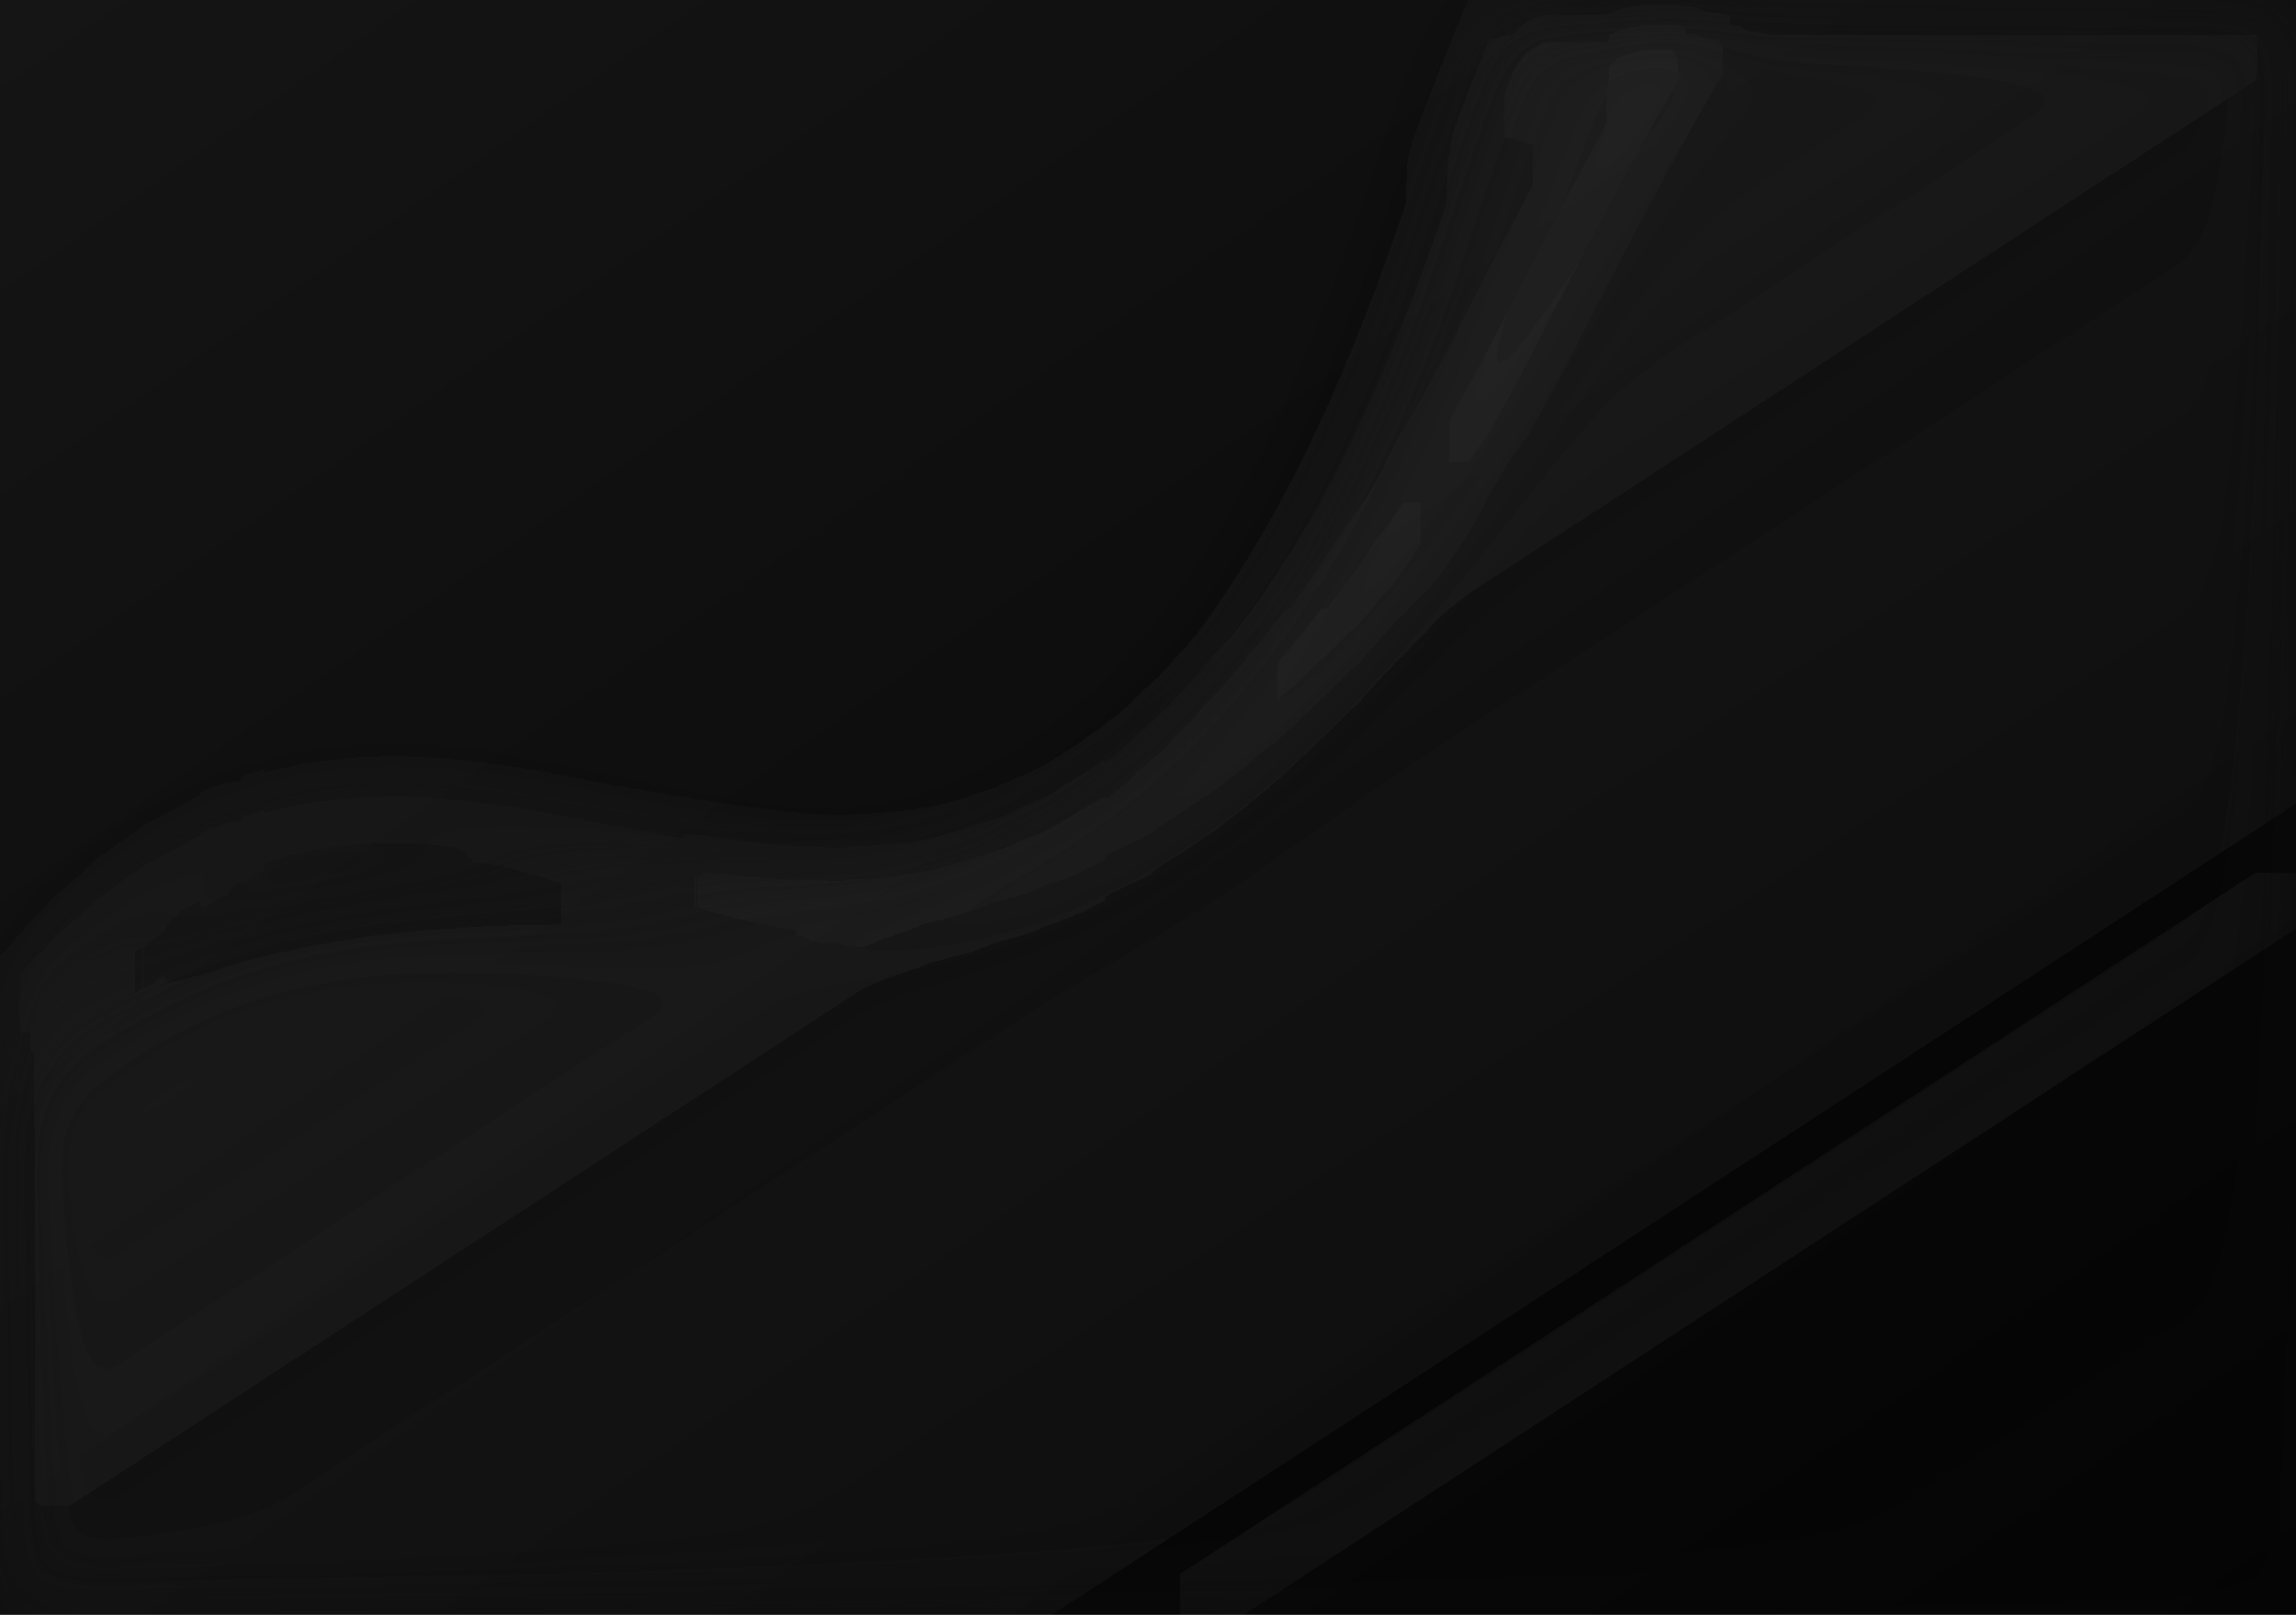
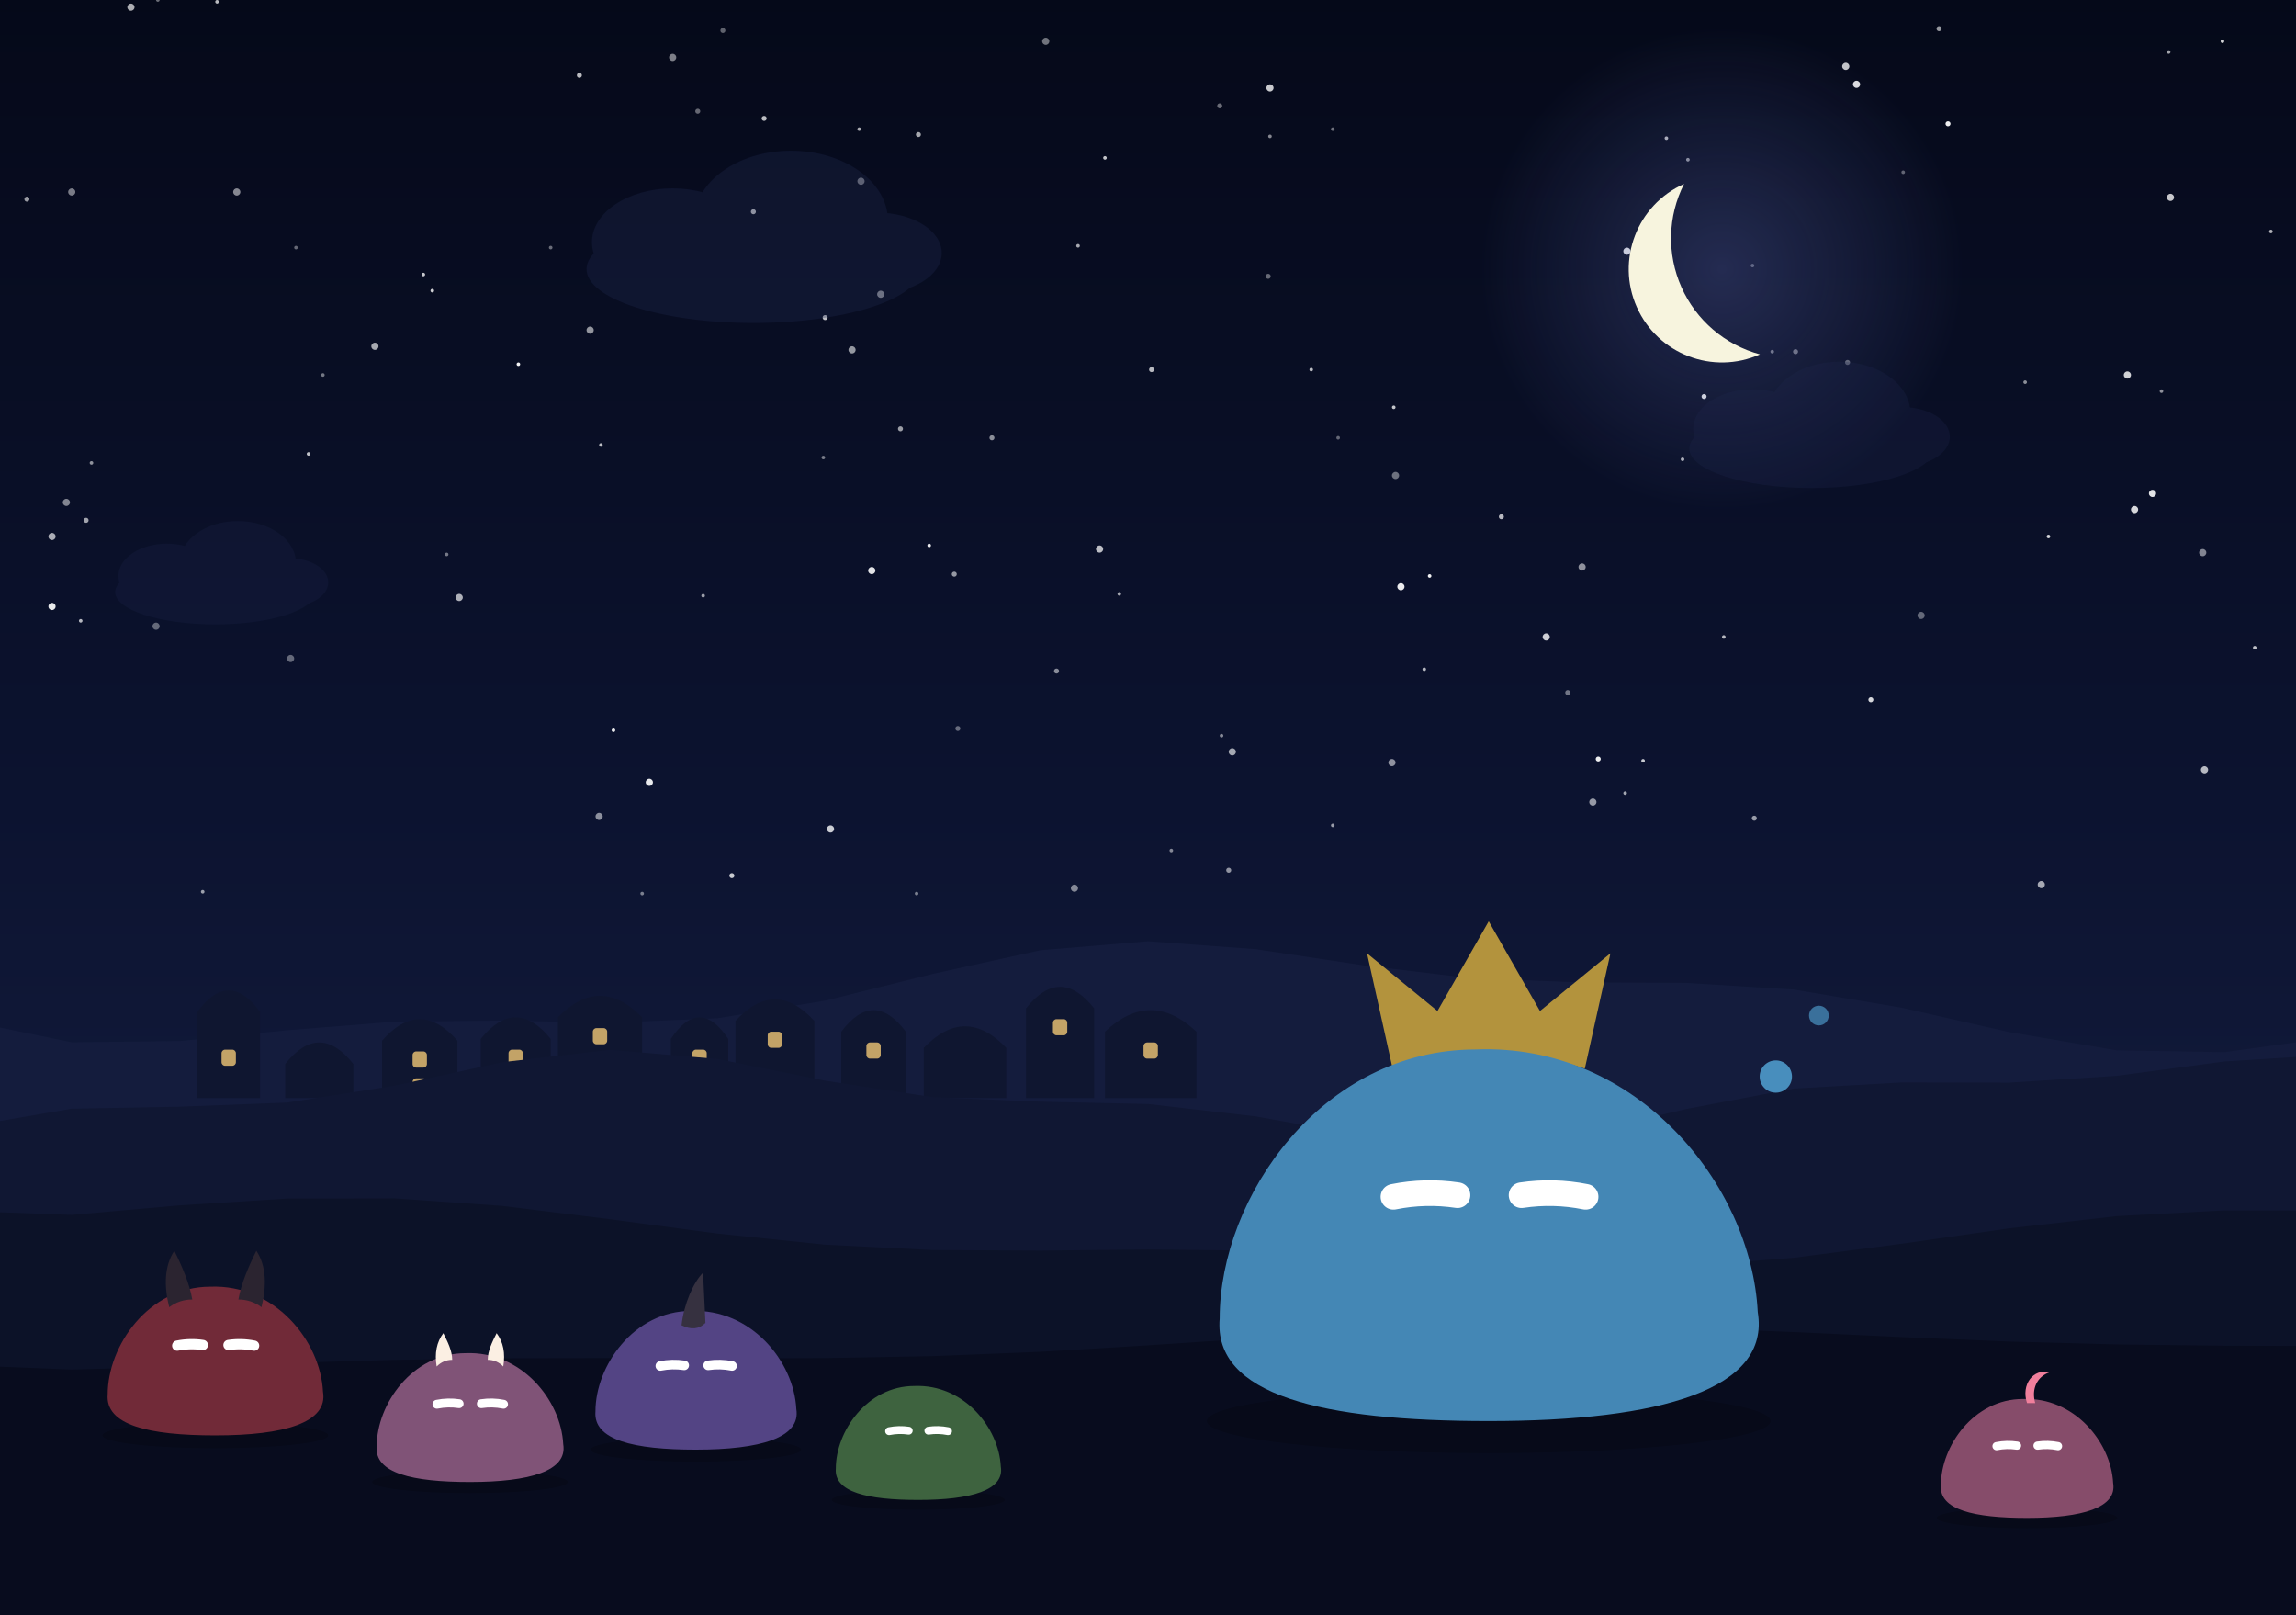
<svg xmlns="http://www.w3.org/2000/svg" width="1280" height="900" viewBox="0 0 1280 900">
  <defs>
-     <linearGradient id="sky" x2="1" y2="1">
-       <stop stop-color="#151515" />
-       <stop offset="1" stop-color="#050505" />
+     <linearGradient id="sky" x1="0" x2="0" y1="0" y2="1">
+       <stop offset="0.00" stop-color="#050919" />
+       <stop offset="0.50" stop-color="#0C1330" />
+       <stop offset="1.00" stop-color="#182348" />
    </linearGradient>
-     <linearGradient id="wave" x2="0.8" y2="1">
-       <stop stop-color="#444444" stop-opacity=".8" />
-       <stop offset="1" stop-color="#050505" stop-opacity=".15" />
-     </linearGradient>
-     <filter id="soft">
-       <feGaussianBlur stdDeviation="24" />
-     </filter>
+     <radialGradient id="glow">
+       <stop stop-color="#5C68B0" stop-opacity=".75" />
+       <stop offset="1" stop-color="#5C68B0" stop-opacity="0" />
+     </radialGradient>
  </defs>
  <path fill="url(#sky)" d="M0 0h1280v900H0z" />
-   <g filter="url(#soft)">
-     <path fill="url(#wave)" d="M-120 840C120 170 540 850 790 130S1200-70 1430 190V1000H-120z" />
-     <path fill="none" stroke="#444444" stroke-opacity=".45" stroke-width="18" d="M-80 730C210 80 490 890 850 180S1190 20 1370 100" />
+   <circle cx="307" cy="138" r="1" fill="#fff" opacity="0.40" />
+   <circle cx="916" cy="424" r="1" fill="#fff" opacity="0.78" />
+   <circle cx="132" cy="107" r="2" fill="#fff" opacity="0.51" />
+   <circle cx="460" cy="177" r="1.4" fill="#fff" opacity="0.74" />
+   <circle cx="502" cy="239" r="1.4" fill="#fff" opacity="0.59" />
+   <circle cx="162" cy="367" r="2" fill="#fff" opacity="0.37" />
+   <circle cx="389" cy="62" r="1.4" fill="#fff" opacity="0.38" />
+   <circle cx="463" cy="462" r="2" fill="#fff" opacity="0.79" />
+   <circle cx="1239" cy="23" r="1" fill="#fff" opacity="0.82" />
+   <circle cx="40" cy="107" r="2" fill="#fff" opacity="0.46" />
+   <circle cx="362" cy="436" r="2" fill="#fff" opacity="0.91" />
+   <circle cx="929" cy="77" r="1" fill="#fff" opacity="0.71" />
+   <circle cx="731" cy="206" r="1" fill="#fff" opacity="0.72" />
+   <circle cx="583" cy="23" r="2" fill="#fff" opacity="0.43" />
+   <circle cx="45" cy="346" r="1" fill="#fff" opacity="0.70" />
+   <circle cx="358" cy="498" r="1" fill="#fff" opacity="0.45" />
+   <circle cx="51" cy="258" r="1" fill="#fff" opacity="0.54" />
+   <circle cx="938" cy="256" r="1" fill="#fff" opacity="0.68" />
+   <circle cx="249" cy="309" r="1" fill="#fff" opacity="0.44" />
+   <circle cx="87" cy="349" r="2" fill="#fff" opacity="0.37" />
+   <circle cx="329" cy="184" r="2" fill="#fff" opacity="0.56" />
+   <circle cx="408" cy="488" r="1.4" fill="#fff" opacity="0.77" />
+   <circle cx="1081" cy="16" r="1.4" fill="#fff" opacity="0.58" />
+   <circle cx="209" cy="193" r="2" fill="#fff" opacity="0.64" />
+   <circle cx="1228" cy="308" r="2" fill="#fff" opacity="0.49" />
+   <circle cx="777" cy="227" r="1" fill="#fff" opacity="0.76" />
+   <circle cx="420" cy="118" r="1.4" fill="#fff" opacity="0.75" />
+   <circle cx="613" cy="306" r="2" fill="#fff" opacity="0.73" />
+   <circle cx="708" cy="49" r="2" fill="#fff" opacity="0.78" />
+   <circle cx="941" cy="89" r="1" fill="#fff" opacity="0.57" />
+   <circle cx="88" cy="0" r="1" fill="#fff" opacity="0.41" />
+   <circle cx="743" cy="460" r="1" fill="#fff" opacity="0.58" />
+   <circle cx="1186" cy="209" r="2" fill="#fff" opacity="0.81" />
+   <circle cx="512" cy="75" r="1.4" fill="#fff" opacity="0.64" />
+   <circle cx="479" cy="72" r="1" fill="#fff" opacity="0.66" />
+   <circle cx="642" cy="206" r="1.4" fill="#fff" opacity="0.71" />
+   <circle cx="335" cy="248" r="1" fill="#fff" opacity="0.73" />
+   <circle cx="862" cy="355" r="2" fill="#fff" opacity="0.80" />
+   <circle cx="323" cy="42" r="1.4" fill="#fff" opacity="0.72" />
+   <circle cx="707" cy="154" r="1.4" fill="#fff" opacity="0.39" />
+   <circle cx="1086" cy="69" r="1.4" fill="#fff" opacity="0.93" />
+   <circle cx="1035" cy="47" r="2" fill="#fff" opacity="0.86" />
+   <circle cx="289" cy="203" r="1" fill="#fff" opacity="0.95" />
+   <circle cx="172" cy="253" r="1" fill="#fff" opacity="0.74" />
+   <circle cx="1142" cy="299" r="1" fill="#fff" opacity="0.82" />
+   <circle cx="73" cy="4" r="2" fill="#fff" opacity="0.67" />
+   <circle cx="180" cy="209" r="1" fill="#fff" opacity="0.44" />
+   <circle cx="708" cy="76" r="1" fill="#fff" opacity="0.51" />
+   <circle cx="426" cy="66" r="1.4" fill="#fff" opacity="0.73" />
+   <circle cx="616" cy="88" r="1" fill="#fff" opacity="0.76" />
+   <circle cx="1257" cy="361" r="1" fill="#fff" opacity="0.74" />
+   <circle cx="1061" cy="96" r="1" fill="#fff" opacity="0.37" />
+   <circle cx="837" cy="288" r="1.4" fill="#fff" opacity="0.71" />
+   <circle cx="978" cy="456" r="1.4" fill="#fff" opacity="0.58" />
+   <circle cx="874" cy="386" r="1.4" fill="#fff" opacity="0.42" />
+   <circle cx="653" cy="474" r="1" fill="#fff" opacity="0.49" />
+   <circle cx="888" cy="447" r="2" fill="#fff" opacity="0.57" />
+   <circle cx="29" cy="338" r="2" fill="#fff" opacity="0.91" />
+   <circle cx="1205" cy="218" r="1" fill="#fff" opacity="0.54" />
+   <circle cx="624" cy="331" r="1" fill="#fff" opacity="0.63" />
+   <circle cx="589" cy="374" r="1.4" fill="#fff" opacity="0.52" />
+   <circle cx="797" cy="321" r="1" fill="#fff" opacity="0.94" />
+   <circle cx="37" cy="280" r="2" fill="#fff" opacity="0.49" />
+   <circle cx="1029" cy="37" r="2" fill="#fff" opacity="0.76" />
+   <circle cx="1209" cy="29" r="1" fill="#fff" opacity="0.63" />
+   <circle cx="1266" cy="129" r="1" fill="#fff" opacity="0.68" />
+   <circle cx="778" cy="265" r="2" fill="#fff" opacity="0.41" />
+   <circle cx="599" cy="495" r="2" fill="#fff" opacity="0.49" />
+   <circle cx="1190" cy="284" r="2" fill="#fff" opacity="0.83" />
+   <circle cx="534" cy="406" r="1.4" fill="#fff" opacity="0.38" />
+   <circle cx="687" cy="419" r="2" fill="#fff" opacity="0.63" />
+   <circle cx="342" cy="407" r="1" fill="#fff" opacity="0.91" />
+   <circle cx="1030" cy="202" r="1.4" fill="#fff" opacity="0.37" />
+   <circle cx="1138" cy="493" r="2" fill="#fff" opacity="0.63" />
+   <circle cx="882" cy="316" r="2" fill="#fff" opacity="0.54" />
+   <circle cx="743" cy="72" r="1" fill="#fff" opacity="0.42" />
+   <circle cx="486" cy="318" r="2" fill="#fff" opacity="0.88" />
+   <circle cx="1129" cy="213" r="1" fill="#fff" opacity="0.53" />
+   <circle cx="977" cy="148" r="1" fill="#fff" opacity="0.38" />
+   <circle cx="241" cy="162" r="1" fill="#fff" opacity="0.80" />
+   <circle cx="891" cy="423" r="1.4" fill="#fff" opacity="0.93" />
+   <circle cx="236" cy="153" r="1" fill="#fff" opacity="0.77" />
+   <circle cx="121" cy="1" r="1" fill="#fff" opacity="0.72" />
+   <circle cx="113" cy="497" r="1" fill="#fff" opacity="0.59" />
+   <circle cx="1071" cy="343" r="2" fill="#fff" opacity="0.37" />
+   <circle cx="906" cy="442" r="1" fill="#fff" opacity="0.63" />
+   <circle cx="601" cy="137" r="1" fill="#fff" opacity="0.65" />
+   <circle cx="392" cy="332" r="1" fill="#fff" opacity="0.60" />
+   <circle cx="950" cy="221" r="1.4" fill="#fff" opacity="0.88" />
+   <circle cx="375" cy="32" r="2" fill="#fff" opacity="0.48" />
+   <circle cx="1200" cy="275" r="2" fill="#fff" opacity="0.88" />
+   <circle cx="907" cy="140" r="2" fill="#fff" opacity="0.89" />
+   <circle cx="29" cy="299" r="2" fill="#fff" opacity="0.66" />
+   <circle cx="685" cy="485" r="1.4" fill="#fff" opacity="0.54" />
+   <circle cx="794" cy="373" r="1" fill="#fff" opacity="0.70" />
+   <circle cx="1043" cy="390" r="1.4" fill="#fff" opacity="0.83" />
+   <circle cx="988" cy="196" r="1" fill="#fff" opacity="0.45" />
+   <circle cx="746" cy="244" r="1" fill="#fff" opacity="0.37" />
+   <circle cx="681" cy="410" r="1" fill="#fff" opacity="0.50" />
+   <circle cx="781" cy="327" r="2" fill="#fff" opacity="0.92" />
+   <circle cx="475" cy="195" r="2" fill="#fff" opacity="0.57" />
+   <circle cx="1229" cy="429" r="2" fill="#fff" opacity="0.70" />
+   <circle cx="491" cy="164" r="2" fill="#fff" opacity="0.55" />
+   <circle cx="459" cy="255" r="1" fill="#fff" opacity="0.46" />
+   <circle cx="403" cy="17" r="1.4" fill="#fff" opacity="0.36" />
+   <circle cx="480" cy="101" r="2" fill="#fff" opacity="0.46" />
+   <circle cx="511" cy="498" r="1" fill="#fff" opacity="0.45" />
+   <circle cx="532" cy="320" r="1.4" fill="#fff" opacity="0.57" />
+   <circle cx="15" cy="111" r="1.4" fill="#fff" opacity="0.59" />
+   <circle cx="680" cy="59" r="1.4" fill="#fff" opacity="0.40" />
+   <circle cx="165" cy="138" r="1" fill="#fff" opacity="0.38" />
+   <circle cx="48" cy="290" r="1.4" fill="#fff" opacity="0.62" />
+   <circle cx="776" cy="425" r="2" fill="#fff" opacity="0.54" />
+   <circle cx="1210" cy="110" r="2" fill="#fff" opacity="0.77" />
+   <circle cx="334" cy="455" r="2" fill="#fff" opacity="0.53" />
+   <circle cx="256" cy="333" r="2" fill="#fff" opacity="0.67" />
+   <circle cx="1001" cy="196" r="1.4" fill="#fff" opacity="0.43" />
+   <circle cx="961" cy="355" r="1" fill="#fff" opacity="0.71" />
+   <circle cx="553" cy="244" r="1.4" fill="#fff" opacity="0.53" />
+   <circle cx="518" cy="304" r="1" fill="#fff" opacity="0.92" />
+   <circle cx="960" cy="150" r="135" fill="url(#glow)" opacity="0.45" />
+   <path d="M 960 98 A 52 52 0 1 0 960 202 A 67 67 0 0 1 960 98 Z" fill="#F7F4DE" transform="rotate(-24 960 150)" />
+   <g transform="translate(420 150) scale(1.5)" fill="#1E2850" opacity="0.32">
+     <ellipse cx="0" cy="0" rx="62" ry="20" />
+     <ellipse cx="-30" cy="-10" rx="30" ry="20" />
+     <ellipse cx="14" cy="-18" rx="36" ry="26" />
+     <ellipse cx="46" cy="-6" rx="24" ry="15" />
+   </g>
+   <g transform="translate(1010 250) scale(1.1)" fill="#1E2850" opacity="0.256">
+     <ellipse cx="0" cy="0" rx="62" ry="20" />
+     <ellipse cx="-30" cy="-10" rx="30" ry="20" />
+     <ellipse cx="14" cy="-18" rx="36" ry="26" />
+     <ellipse cx="46" cy="-6" rx="24" ry="15" />
+   </g>
+   <g transform="translate(120 330) scale(0.9)" fill="#1E2850" opacity="0.224">
+     <ellipse cx="0" cy="0" rx="62" ry="20" />
+     <ellipse cx="-30" cy="-10" rx="30" ry="20" />
+     <ellipse cx="14" cy="-18" rx="36" ry="26" />
+     <ellipse cx="46" cy="-6" rx="24" ry="15" />
+   </g>
+   <path d="M -20 568.6 L 40 580.9 L 100 580.2 L 160 574.2 L 220 569.4 L 280 568.8 L 340 570.0 L 400 567.5 L 460 557.7 L 520 542.8 L 580 529.6 L 640 524.6 L 700 529.0 L 760 538.0 L 820 545.2 L 880 547.5 L 940 547.8 L 1000 551.5 L 1060 561.6 L 1120 575.2 L 1180 585.4 L 1240 586.4 L 1300 578.2 L 1340 920 L -20 920 Z" fill="#141C3D" />
+   <path d="M 110 612 V 564 Q 127.5 540 145 564 V 612 Z" fill="#0F1630" />
+   <rect x="123.5" y="585" width="8" height="9" rx="2" fill="#FFD27A" opacity="0.75" />
+   <path d="M 159 612 V 593 Q 178.0 569 197 593 V 612 Z" fill="#0F1630" />
+   <path d="M 213 612 V 580 Q 234.0 556 255 580 V 612 Z" fill="#0F1630" />
+   <rect x="230.0" y="586" width="8" height="9" rx="2" fill="#FFD27A" opacity="0.75" />
+   <rect x="230.0" y="601" width="8" height="9" rx="2" fill="#FFD27A" opacity="0.75" />
+   <path d="M 268 612 V 579 Q 287.5 555 307 579 V 612 Z" fill="#0F1630" />
+   <rect x="283.5" y="585" width="8" height="9" rx="2" fill="#FFD27A" opacity="0.75" />
+   <rect x="283.5" y="600" width="8" height="9" rx="2" fill="#FFD27A" opacity="0.75" />
+   <path d="M 311 612 V 567 Q 334.5 543 358 567 V 612 Z" fill="#0F1630" />
+   <rect x="330.5" y="573" width="8" height="9" rx="2" fill="#FFD27A" opacity="0.75" />
+   <path d="M 374 612 V 579 Q 390.0 555 406 579 V 612 Z" fill="#0F1630" />
+   <rect x="386.0" y="585" width="8" height="9" rx="2" fill="#FFD27A" opacity="0.75" />
+   <path d="M 410 612 V 569 Q 432.0 545 454 569 V 612 Z" fill="#0F1630" />
+   <rect x="428.0" y="575" width="8" height="9" rx="2" fill="#FFD27A" opacity="0.75" />
+   <path d="M 469 612 V 575 Q 487.0 551 505 575 V 612 Z" fill="#0F1630" />
+   <rect x="483.0" y="581" width="8" height="9" rx="2" fill="#FFD27A" opacity="0.75" />
+   <path d="M 515 612 V 584 Q 538.0 560 561 584 V 612 Z" fill="#0F1630" />
+   <path d="M 572 612 V 562 Q 591.0 538 610 562 V 612 Z" fill="#0F1630" />
+   <rect x="587.0" y="568" width="8" height="9" rx="2" fill="#FFD27A" opacity="0.75" />
+   <path d="M 616 612 V 575 Q 641.5 551 667 575 V 612 Z" fill="#0F1630" />
+   <rect x="637.5" y="581" width="8" height="9" rx="2" fill="#FFD27A" opacity="0.75" />
+   <path d="M -20 628.2 L 40 617.9 L 100 616.8 L 160 614.5 L 220 605.1 L 280 592.0 L 340 585.1 L 400 590.2 L 460 602.3 L 520 611.5 L 580 614.0 L 640 615.3 L 700 622.2 L 760 633.0 L 820 638.5 L 880 632.1 L 940 618.1 L 1000 606.7 L 1060 603.3 L 1120 603.4 L 1180 599.6 L 1240 591.6 L 1300 587.8 L 1340 920 L -20 920 Z" fill="#101733" />
+   <path d="M -20 674.9 L 40 677.1 L 100 671.8 L 160 668.0 L 220 667.9 L 280 672.1 L 340 679.5 L 400 687.5 L 460 693.7 L 520 696.7 L 580 697.0 L 640 696.4 L 700 697.0 L 760 699.6 L 820 703.3 L 880 706.0 L 940 705.6 L 1000 701.0 L 1060 693.2 L 1120 684.6 L 1180 677.8 L 1240 674.6 L 1300 674.7 L 1340 920 L -20 920 Z" fill="#0C1228" />
+   <path d="M -20 760.9 L 40 763.3 L 100 761.6 L 160 759.6 L 220 757.9 L 280 757.0 L 340 756.9 L 400 757.1 L 460 756.9 L 520 755.8 L 580 753.4 L 640 749.8 L 700 745.8 L 760 742.1 L 820 739.7 L 880 739.0 L 940 740.0 L 1000 742.4 L 1060 745.2 L 1120 747.7 L 1180 749.3 L 1240 750.0 L 1300 750.2 L 1340 920 L -20 920 Z" fill="#080C1E" />
+   <g transform="translate(651.4 484.9) scale(3.571)">
+     <ellipse cx="50" cy="86" rx="44" ry="5" fill="#000000" opacity=".18" />
+     <path d="M 35 31 L 31 13 L 42 22 L 50 8 L 58 22 L 69 13 L 65 31 Q 50 26 35 31 Z" fill="#b3933d" />
+     <path d="M 8 70 C 8 51 24 28 48 28 C 73 27 91 49 92 69 C 94 81 77 86 50 86 C 24 86 7 82 8 70 Z" fill="#4487b5" />
+     <g transform="translate(49.5 48) scale(1.25) translate(-49.5 -48)">
+       <path d="M 38 50.4 Q 42 49.6 46 50.2 M 54 50.2 Q 58 49.6 62 50.4" fill="none" stroke="#fff" stroke-width="3.2" stroke-linecap="round" />
+     </g>
+   </g>
+   <circle cx="990" cy="600" r="9" fill="#5AB4E8" opacity=".75" />
+   <circle cx="1014" cy="566" r="5.5" fill="#5AB4E8" opacity=".55" />
+   <g transform="translate(48.6 677.1) scale(1.429)">
+     <ellipse cx="50" cy="86" rx="44" ry="5" fill="#000000" opacity=".18" />
+     <path d="M 8 70 C 8 51 24 28 48 28 C 73 27 91 49 92 69 C 94 81 77 86 50 86 C 24 86 7 82 8 70 Z" fill="#712a38" />
+     <path d="M 32 36 C 30 28 30 20 34 14 C 37 20 40 27 41 33 Q 36 33 32 36 Z M 68 36 C 70 28 70 20 66 14 C 63 20 60 27 59 33 Q 64 33 68 36 Z" fill="#2B2430" />
+     <g transform="translate(49.5 48) scale(1.25) translate(-49.5 -48)">
+       <path d="M 38 50.4 Q 42 49.6 46 50.2 M 54 50.2 Q 58 49.6 62 50.4" fill="none" stroke="#fff" stroke-width="3.2" stroke-linecap="round" />
+     </g>
+   </g>
+   <g transform="translate(200.1 719.5) scale(1.238)">
+     <ellipse cx="50" cy="86" rx="44" ry="5" fill="#000000" opacity=".18" />
+     <path d="M 8 70 C 8 51 24 28 48 28 C 73 27 91 49 92 69 C 94 81 77 86 50 86 C 24 86 7 82 8 70 Z" fill="#805377" />
+     <path d="M 35 34 C 34 28 35 23 38 19 C 40 23 42 27 42 31 Q 38 31 35 34 Z M 65 34 C 66 28 65 23 62 19 C 60 23 58 27 58 31 Q 62 31 65 34 Z" fill="#FBEFE3" />
+     <g transform="translate(49.5 48) scale(1.25) translate(-49.5 -48)">
+       <path d="M 38 50.4 Q 42 49.6 46 50.2 M 54 50.2 Q 58 49.6 62 50.4" fill="none" stroke="#fff" stroke-width="3.2" stroke-linecap="round" />
+     </g>
+   </g>
+   <g transform="translate(321.3 693.3) scale(1.333)">
+     <ellipse cx="50" cy="86" rx="44" ry="5" fill="#000000" opacity=".18" />
+     <path d="M 8 70 C 8 51 24 28 48 28 C 73 27 91 49 92 69 C 94 81 77 86 50 86 C 24 86 7 82 8 70 Z" fill="#534484" />
+     <path d="M 44 34 C 45 25 49 16 53 12 L 54 33 Q 50 37 44 34 Z" fill="#363140" />
+     <g transform="translate(49.5 48) scale(1.25) translate(-49.5 -48)">
+       <path d="M 38 50.4 Q 42 49.6 46 50.2 M 54 50.2 Q 58 49.6 62 50.4" fill="none" stroke="#fff" stroke-width="3.2" stroke-linecap="round" />
+     </g>
+   </g>
+   <g transform="translate(457.2 741.8) scale(1.095)">
+     <ellipse cx="50" cy="86" rx="44" ry="5" fill="#000000" opacity=".18" />
+     <path d="M 8 70 C 8 51 24 28 48 28 C 73 27 91 49 92 69 C 94 81 77 86 50 86 C 24 86 7 82 8 70 Z" fill="#3e633f" />
+     <g transform="translate(49.5 48) scale(1.25) translate(-49.5 -48)">
+       <path d="M 38 50.4 Q 42 49.6 46 50.2 M 54 50.2 Q 58 49.6 62 50.4" fill="none" stroke="#fff" stroke-width="3.2" stroke-linecap="round" />
+     </g>
+   </g>
+   <g transform="translate(1072.9 747.7) scale(1.143)">
+     <ellipse cx="50" cy="86" rx="44" ry="5" fill="#000000" opacity=".18" />
+     <path d="M 8 70 C 8 51 24 28 48 28 C 73 27 91 49 92 69 C 94 81 77 86 50 86 C 24 86 7 82 8 70 Z" fill="#864c6a" />
+     <path d="M 50 30 C 47 21 53 13 61 15 C 55 17 52 23 54 30 Z" fill="#F07F9C" />
+     <g transform="translate(49.5 48) scale(1.25) translate(-49.5 -48)">
+       <path d="M 38 50.4 Q 42 49.6 46 50.2 M 54 50.2 Q 58 49.6 62 50.4" fill="none" stroke="#fff" stroke-width="3.2" stroke-linecap="round" />
+     </g>
  </g>
</svg>
